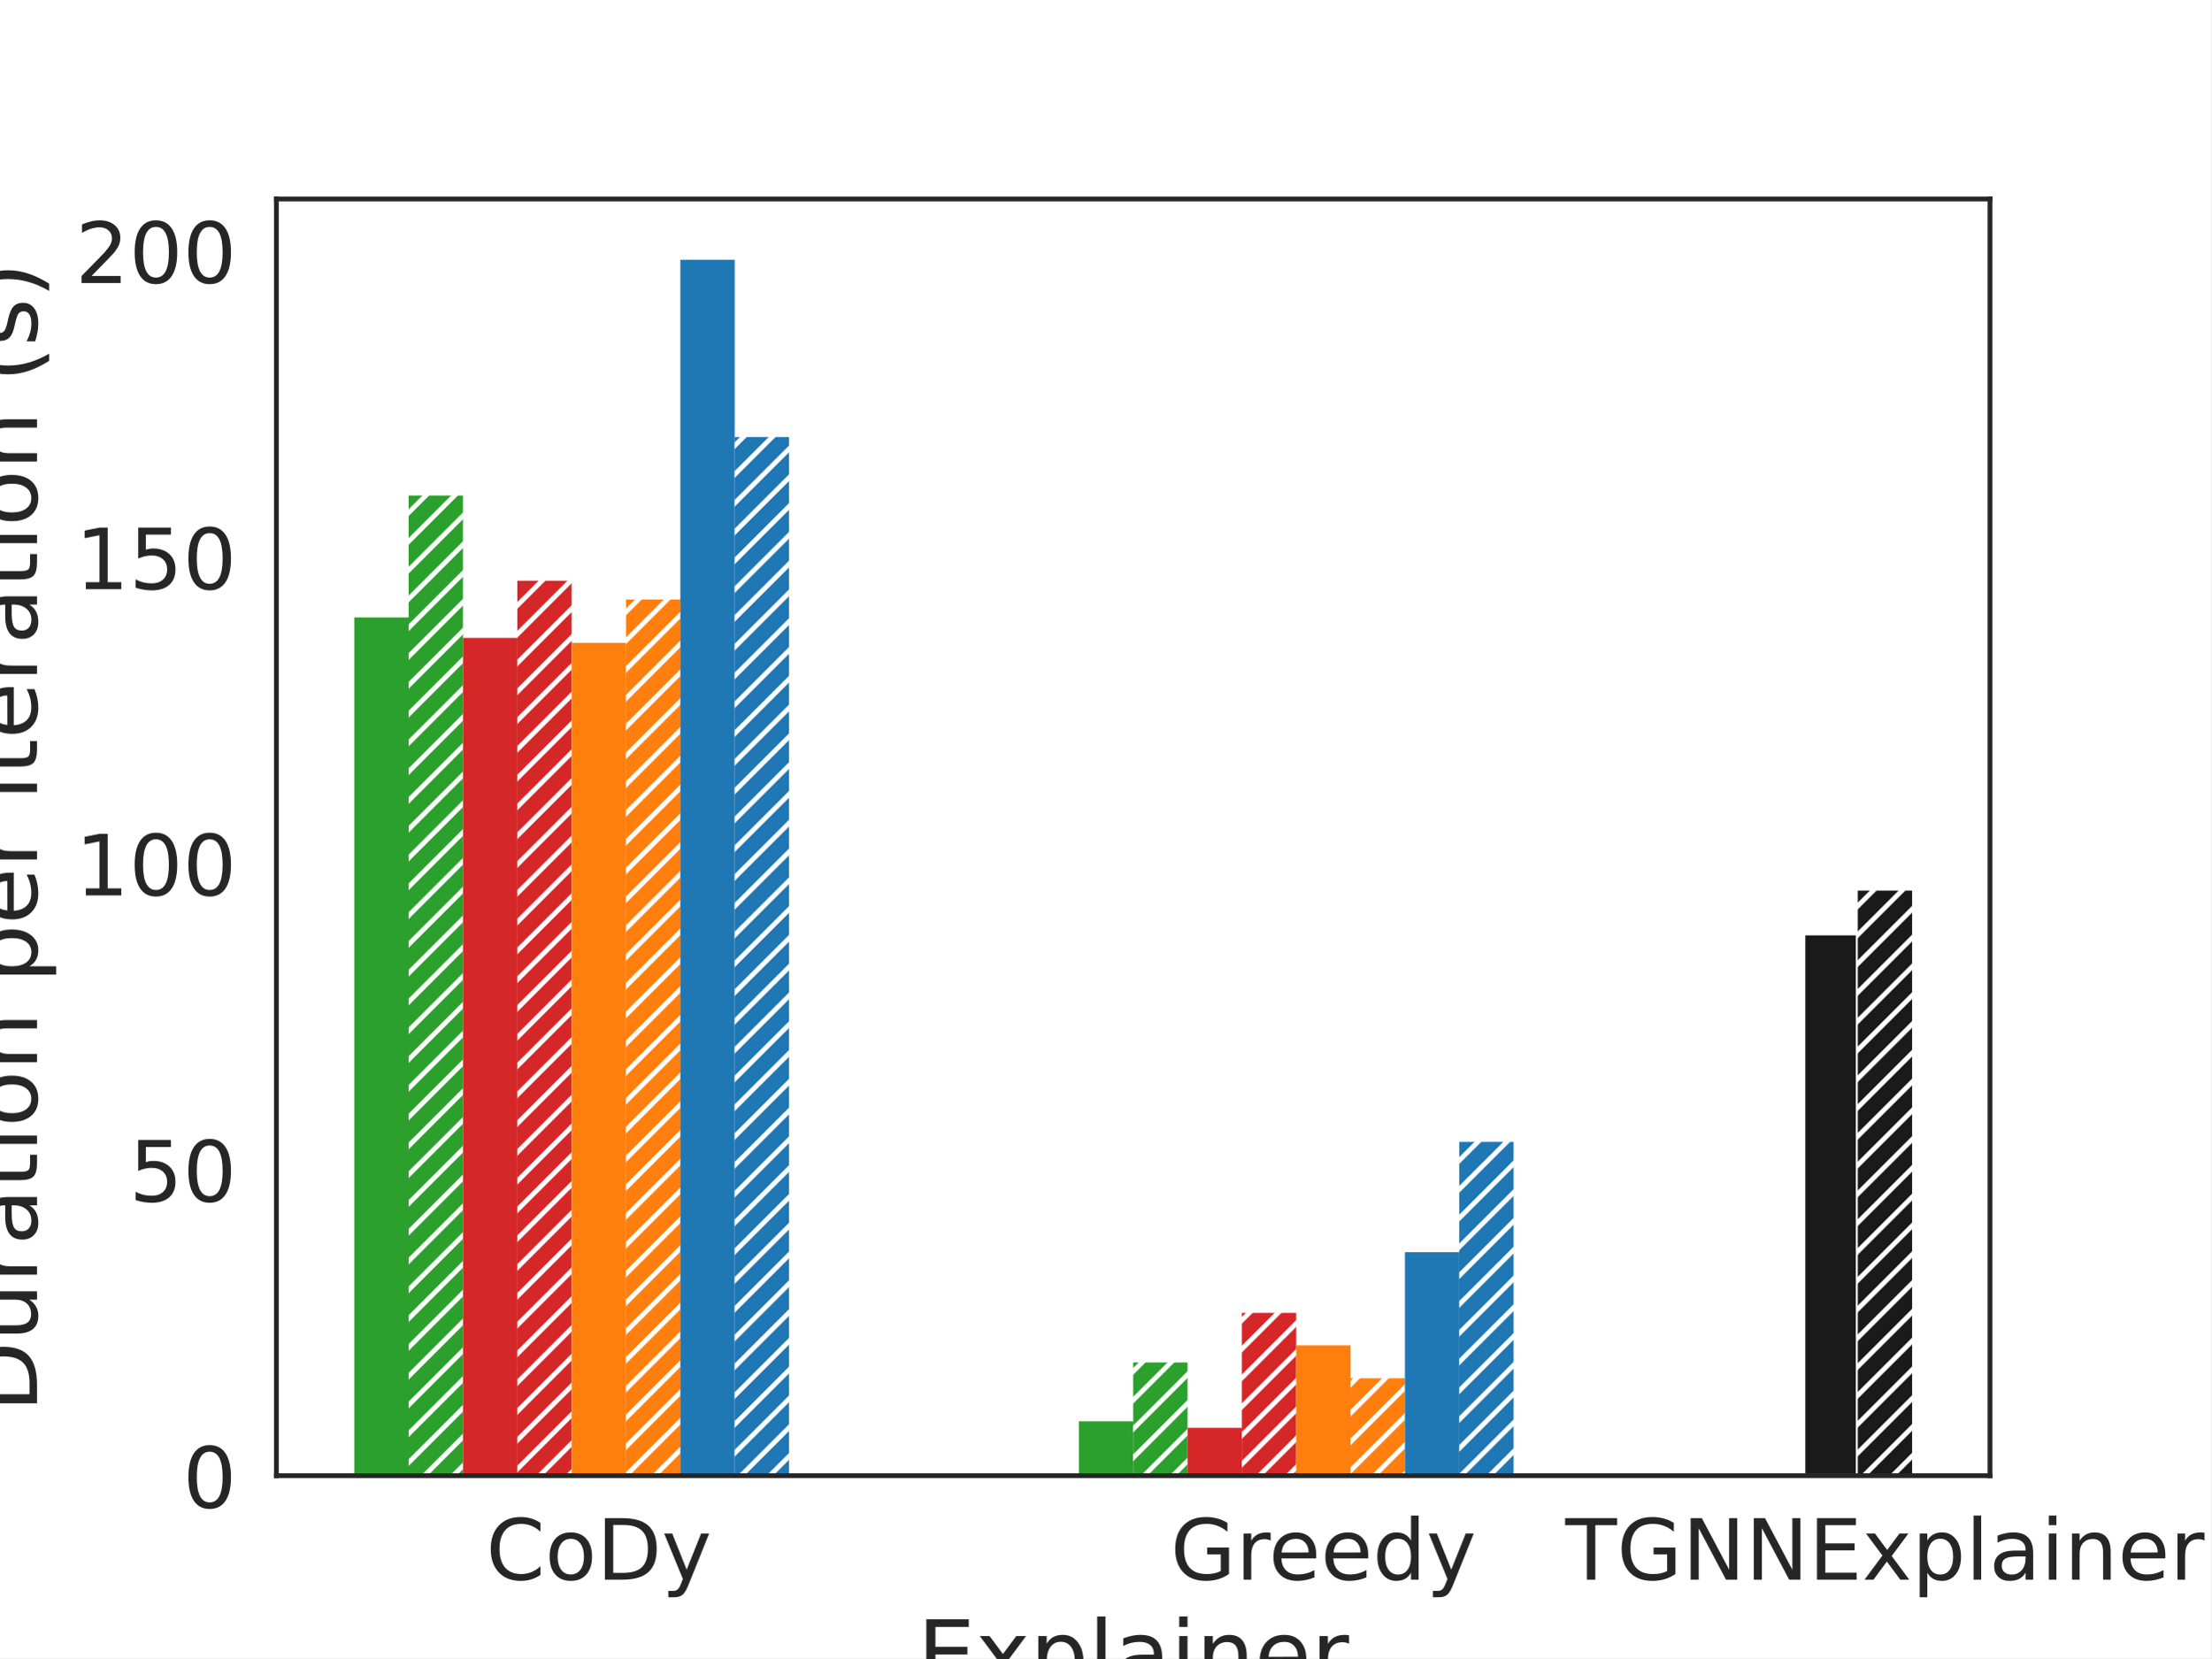
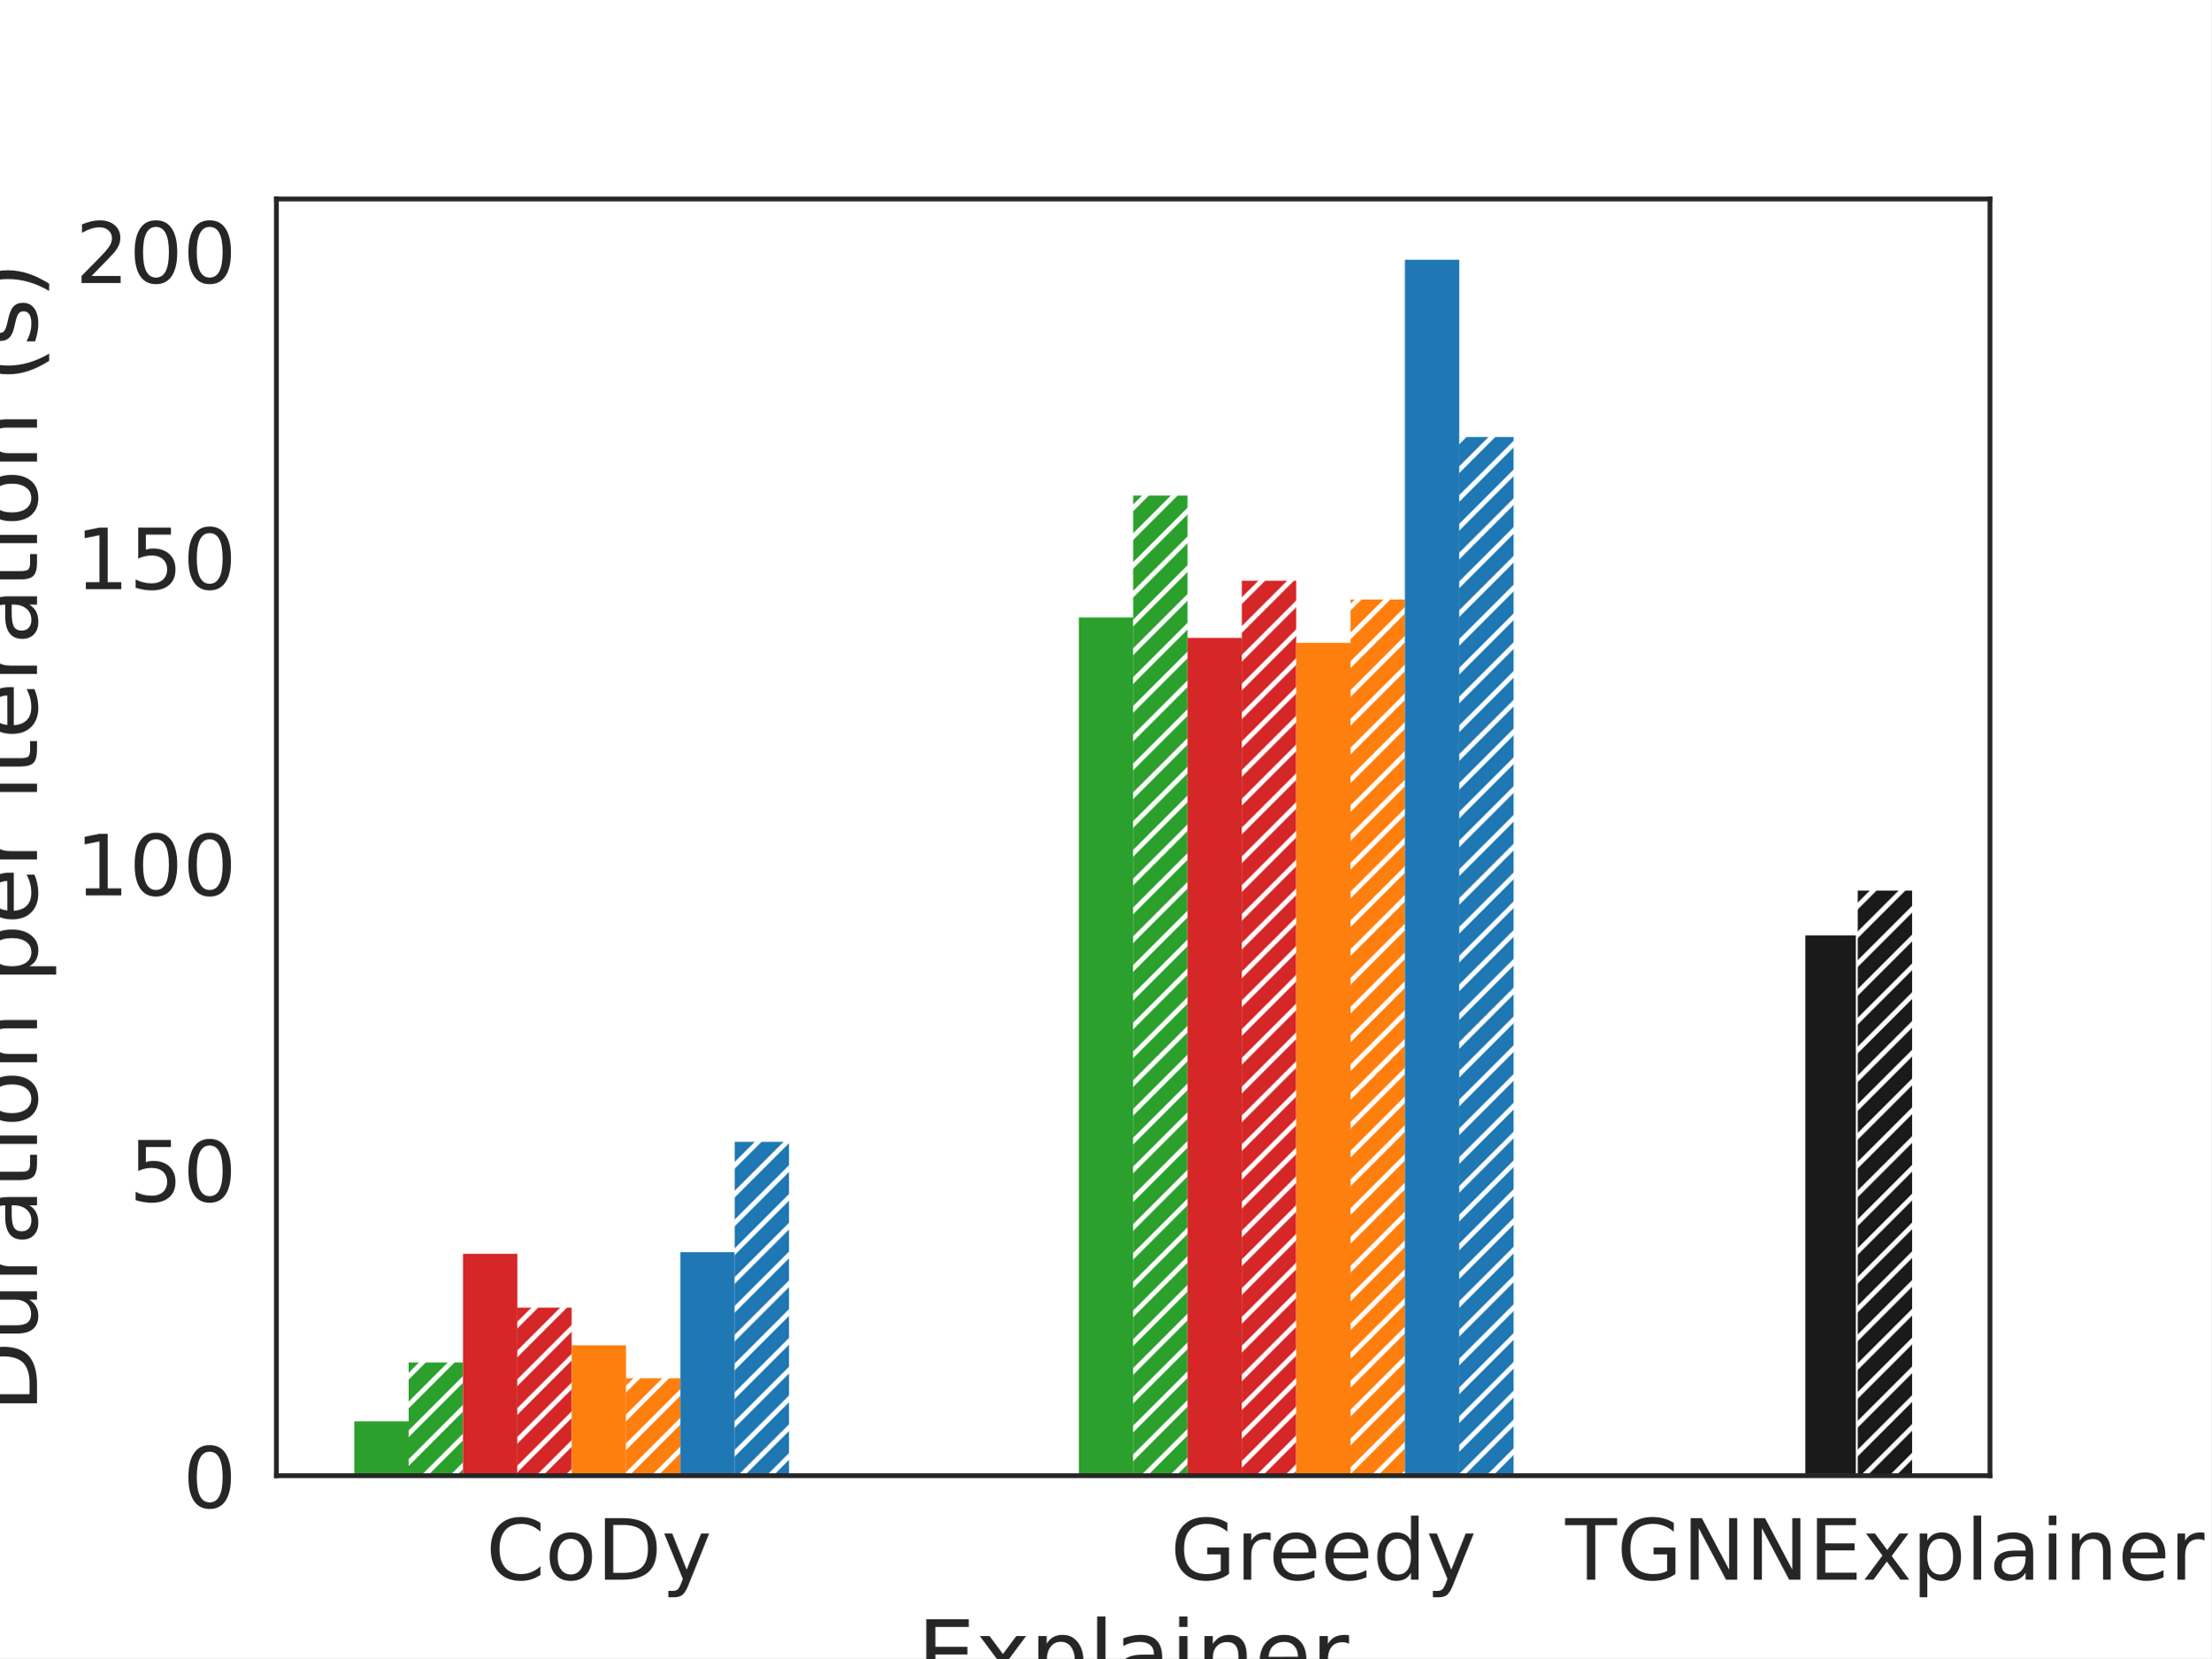
<svg xmlns="http://www.w3.org/2000/svg" xmlns:xlink="http://www.w3.org/1999/xlink" width="460.8pt" height="345.6pt" viewBox="0 0 460.8 345.6" version="1.1">
  <defs>
    <style type="text/css">*{stroke-linejoin: round; stroke-linecap: butt}</style>
  </defs>
  <g id="figure_1">
    <g id="patch_1">
      <path d="M 0 345.6  L 460.8 345.6  L 460.8 0  L 0 0  z " style="fill: #ffffff" />
    </g>
    <g id="axes_1">
      <g id="patch_2">
        <path d="M 57.6 307.584  L 414.72 307.584  L 414.72 41.472  L 57.6 41.472  z " style="fill: #ffffff" />
      </g>
      <g id="matplotlib.axis_1">
        <g id="xtick_1">
          <g id="text_1">
            <g style="fill: #262626" transform="translate(101.2821 329.2572)scale(0.176 -0.176)">
              <defs>
                <path id="DejaVuSans-43" d="M 4122 4306  L 4122 3641  Q 3803 3938 3442 4084  Q 3081 4231 2675 4231  Q 1875 4231 1450 3742  Q 1025 3253 1025 2328  Q 1025 1406 1450 917  Q 1875 428 2675 428  Q 3081 428 3442 575  Q 3803 722 4122 1019  L 4122 359  Q 3791 134 3420 21  Q 3050 -91 2638 -91  Q 1578 -91 968 557  Q 359 1206 359 2328  Q 359 3453 968 4101  Q 1578 4750 2638 4750  Q 3056 4750 3426 4639  Q 3797 4528 4122 4306  z " transform="scale(0.015625)" />
                <path id="DejaVuSans-6f" d="M 1959 3097  Q 1497 3097 1228 2736  Q 959 2375 959 1747  Q 959 1119 1226 758  Q 1494 397 1959 397  Q 2419 397 2687 759  Q 2956 1122 2956 1747  Q 2956 2369 2687 2733  Q 2419 3097 1959 3097  z M 1959 3584  Q 2709 3584 3137 3096  Q 3566 2609 3566 1747  Q 3566 888 3137 398  Q 2709 -91 1959 -91  Q 1206 -91 779 398  Q 353 888 353 1747  Q 353 2609 779 3096  Q 1206 3584 1959 3584  z " transform="scale(0.015625)" />
                <path id="DejaVuSans-44" d="M 1259 4147  L 1259 519  L 2022 519  Q 2988 519 3436 956  Q 3884 1394 3884 2338  Q 3884 3275 3436 3711  Q 2988 4147 2022 4147  L 1259 4147  z M 628 4666  L 1925 4666  Q 3281 4666 3915 4102  Q 4550 3538 4550 2338  Q 4550 1131 3912 565  Q 3275 0 1925 0  L 628 0  L 628 4666  z " transform="scale(0.015625)" />
                <path id="DejaVuSans-79" d="M 2059 -325  Q 1816 -950 1584 -1140  Q 1353 -1331 966 -1331  L 506 -1331  L 506 -850  L 844 -850  Q 1081 -850 1212 -737  Q 1344 -625 1503 -206  L 1606 56  L 191 3500  L 800 3500  L 1894 763  L 2988 3500  L 3597 3500  L 2059 -325  z " transform="scale(0.015625)" />
              </defs>
              <use xlink:href="#DejaVuSans-43" />
              <use xlink:href="#DejaVuSans-6f" x="69.824" />
              <use xlink:href="#DejaVuSans-44" x="131.006" />
              <use xlink:href="#DejaVuSans-79" x="208.008" />
            </g>
          </g>
        </g>
        <g id="xtick_2">
          <g id="text_2">
            <g style="fill: #262626" transform="translate(243.9352 329.2572)scale(0.176 -0.176)">
              <defs>
                <path id="DejaVuSans-47" d="M 3809 666  L 3809 1919  L 2778 1919  L 2778 2438  L 4434 2438  L 4434 434  Q 4069 175 3628 42  Q 3188 -91 2688 -91  Q 1594 -91 976 548  Q 359 1188 359 2328  Q 359 3472 976 4111  Q 1594 4750 2688 4750  Q 3144 4750 3555 4637  Q 3966 4525 4313 4306  L 4313 3634  Q 3963 3931 3569 4081  Q 3175 4231 2741 4231  Q 1884 4231 1454 3753  Q 1025 3275 1025 2328  Q 1025 1384 1454 906  Q 1884 428 2741 428  Q 3075 428 3337 486  Q 3600 544 3809 666  z " transform="scale(0.015625)" />
                <path id="DejaVuSans-72" d="M 2631 2963  Q 2534 3019 2420 3045  Q 2306 3072 2169 3072  Q 1681 3072 1420 2755  Q 1159 2438 1159 1844  L 1159 0  L 581 0  L 581 3500  L 1159 3500  L 1159 2956  Q 1341 3275 1631 3429  Q 1922 3584 2338 3584  Q 2397 3584 2469 3576  Q 2541 3569 2628 3553  L 2631 2963  z " transform="scale(0.015625)" />
                <path id="DejaVuSans-65" d="M 3597 1894  L 3597 1613  L 953 1613  Q 991 1019 1311 708  Q 1631 397 2203 397  Q 2534 397 2845 478  Q 3156 559 3463 722  L 3463 178  Q 3153 47 2828 -22  Q 2503 -91 2169 -91  Q 1331 -91 842 396  Q 353 884 353 1716  Q 353 2575 817 3079  Q 1281 3584 2069 3584  Q 2775 3584 3186 3129  Q 3597 2675 3597 1894  z M 3022 2063  Q 3016 2534 2758 2815  Q 2500 3097 2075 3097  Q 1594 3097 1305 2825  Q 1016 2553 972 2059  L 3022 2063  z " transform="scale(0.015625)" />
                <path id="DejaVuSans-64" d="M 2906 2969  L 2906 4863  L 3481 4863  L 3481 0  L 2906 0  L 2906 525  Q 2725 213 2448 61  Q 2172 -91 1784 -91  Q 1150 -91 751 415  Q 353 922 353 1747  Q 353 2572 751 3078  Q 1150 3584 1784 3584  Q 2172 3584 2448 3432  Q 2725 3281 2906 2969  z M 947 1747  Q 947 1113 1208 752  Q 1469 391 1925 391  Q 2381 391 2643 752  Q 2906 1113 2906 1747  Q 2906 2381 2643 2742  Q 2381 3103 1925 3103  Q 1469 3103 1208 2742  Q 947 2381 947 1747  z " transform="scale(0.015625)" />
              </defs>
              <use xlink:href="#DejaVuSans-47" />
              <use xlink:href="#DejaVuSans-72" x="77.49" />
              <use xlink:href="#DejaVuSans-65" x="116.354" />
              <use xlink:href="#DejaVuSans-65" x="177.877" />
              <use xlink:href="#DejaVuSans-64" x="239.4" />
              <use xlink:href="#DejaVuSans-79" x="302.877" />
            </g>
          </g>
        </g>
        <g id="xtick_3">
          <g id="text_3">
            <g style="fill: #262626" transform="translate(326.2169 329.2572)scale(0.176 -0.176)">
              <defs>
                <path id="DejaVuSans-54" d="M -19 4666  L 3928 4666  L 3928 4134  L 2272 4134  L 2272 0  L 1638 0  L 1638 4134  L -19 4134  L -19 4666  z " transform="scale(0.015625)" />
                <path id="DejaVuSans-4e" d="M 628 4666  L 1478 4666  L 3547 763  L 3547 4666  L 4159 4666  L 4159 0  L 3309 0  L 1241 3903  L 1241 0  L 628 0  L 628 4666  z " transform="scale(0.015625)" />
                <path id="DejaVuSans-45" d="M 628 4666  L 3578 4666  L 3578 4134  L 1259 4134  L 1259 2753  L 3481 2753  L 3481 2222  L 1259 2222  L 1259 531  L 3634 531  L 3634 0  L 628 0  L 628 4666  z " transform="scale(0.015625)" />
                <path id="DejaVuSans-78" d="M 3513 3500  L 2247 1797  L 3578 0  L 2900 0  L 1881 1375  L 863 0  L 184 0  L 1544 1831  L 300 3500  L 978 3500  L 1906 2253  L 2834 3500  L 3513 3500  z " transform="scale(0.015625)" />
                <path id="DejaVuSans-70" d="M 1159 525  L 1159 -1331  L 581 -1331  L 581 3500  L 1159 3500  L 1159 2969  Q 1341 3281 1617 3432  Q 1894 3584 2278 3584  Q 2916 3584 3314 3078  Q 3713 2572 3713 1747  Q 3713 922 3314 415  Q 2916 -91 2278 -91  Q 1894 -91 1617 61  Q 1341 213 1159 525  z M 3116 1747  Q 3116 2381 2855 2742  Q 2594 3103 2138 3103  Q 1681 3103 1420 2742  Q 1159 2381 1159 1747  Q 1159 1113 1420 752  Q 1681 391 2138 391  Q 2594 391 2855 752  Q 3116 1113 3116 1747  z " transform="scale(0.015625)" />
                <path id="DejaVuSans-6c" d="M 603 4863  L 1178 4863  L 1178 0  L 603 0  L 603 4863  z " transform="scale(0.015625)" />
                <path id="DejaVuSans-61" d="M 2194 1759  Q 1497 1759 1228 1600  Q 959 1441 959 1056  Q 959 750 1161 570  Q 1363 391 1709 391  Q 2188 391 2477 730  Q 2766 1069 2766 1631  L 2766 1759  L 2194 1759  z M 3341 1997  L 3341 0  L 2766 0  L 2766 531  Q 2569 213 2275 61  Q 1981 -91 1556 -91  Q 1019 -91 701 211  Q 384 513 384 1019  Q 384 1609 779 1909  Q 1175 2209 1959 2209  L 2766 2209  L 2766 2266  Q 2766 2663 2505 2880  Q 2244 3097 1772 3097  Q 1472 3097 1187 3025  Q 903 2953 641 2809  L 641 3341  Q 956 3463 1253 3523  Q 1550 3584 1831 3584  Q 2591 3584 2966 3190  Q 3341 2797 3341 1997  z " transform="scale(0.015625)" />
                <path id="DejaVuSans-69" d="M 603 3500  L 1178 3500  L 1178 0  L 603 0  L 603 3500  z M 603 4863  L 1178 4863  L 1178 4134  L 603 4134  L 603 4863  z " transform="scale(0.015625)" />
                <path id="DejaVuSans-6e" d="M 3513 2113  L 3513 0  L 2938 0  L 2938 2094  Q 2938 2591 2744 2837  Q 2550 3084 2163 3084  Q 1697 3084 1428 2787  Q 1159 2491 1159 1978  L 1159 0  L 581 0  L 581 3500  L 1159 3500  L 1159 2956  Q 1366 3272 1645 3428  Q 1925 3584 2291 3584  Q 2894 3584 3203 3211  Q 3513 2838 3513 2113  z " transform="scale(0.015625)" />
              </defs>
              <use xlink:href="#DejaVuSans-54" />
              <use xlink:href="#DejaVuSans-47" x="61.084" />
              <use xlink:href="#DejaVuSans-4e" x="138.574" />
              <use xlink:href="#DejaVuSans-4e" x="213.379" />
              <use xlink:href="#DejaVuSans-45" x="288.184" />
              <use xlink:href="#DejaVuSans-78" x="351.367" />
              <use xlink:href="#DejaVuSans-70" x="410.547" />
              <use xlink:href="#DejaVuSans-6c" x="474.023" />
              <use xlink:href="#DejaVuSans-61" x="501.807" />
              <use xlink:href="#DejaVuSans-69" x="563.086" />
              <use xlink:href="#DejaVuSans-6e" x="590.869" />
              <use xlink:href="#DejaVuSans-65" x="654.248" />
              <use xlink:href="#DejaVuSans-72" x="715.771" />
            </g>
          </g>
        </g>
        <g id="text_4">
          <g style="fill: #262626" transform="translate(191.163 351.5065)scale(0.192 -0.192)">
            <use xlink:href="#DejaVuSans-45" />
            <use xlink:href="#DejaVuSans-78" x="63.184" />
            <use xlink:href="#DejaVuSans-70" x="122.363" />
            <use xlink:href="#DejaVuSans-6c" x="185.84" />
            <use xlink:href="#DejaVuSans-61" x="213.623" />
            <use xlink:href="#DejaVuSans-69" x="274.902" />
            <use xlink:href="#DejaVuSans-6e" x="302.686" />
            <use xlink:href="#DejaVuSans-65" x="366.064" />
            <use xlink:href="#DejaVuSans-72" x="427.588" />
          </g>
        </g>
      </g>
      <g id="matplotlib.axis_2">
        <g id="ytick_1">
          <g id="text_5">
            <g style="fill: #262626" transform="translate(38.102 314.2706)scale(0.176 -0.176)">
              <defs>
                <path id="DejaVuSans-30" d="M 2034 4250  Q 1547 4250 1301 3770  Q 1056 3291 1056 2328  Q 1056 1369 1301 889  Q 1547 409 2034 409  Q 2525 409 2770 889  Q 3016 1369 3016 2328  Q 3016 3291 2770 3770  Q 2525 4250 2034 4250  z M 2034 4750  Q 2819 4750 3233 4129  Q 3647 3509 3647 2328  Q 3647 1150 3233 529  Q 2819 -91 2034 -91  Q 1250 -91 836 529  Q 422 1150 422 2328  Q 422 3509 836 4129  Q 1250 4750 2034 4750  z " transform="scale(0.015625)" />
              </defs>
              <use xlink:href="#DejaVuSans-30" />
            </g>
          </g>
        </g>
        <g id="ytick_2">
          <g id="text_6">
            <g style="fill: #262626" transform="translate(26.904 250.4476)scale(0.176 -0.176)">
              <defs>
                <path id="DejaVuSans-35" d="M 691 4666  L 3169 4666  L 3169 4134  L 1269 4134  L 1269 2991  Q 1406 3038 1543 3061  Q 1681 3084 1819 3084  Q 2600 3084 3056 2656  Q 3513 2228 3513 1497  Q 3513 744 3044 326  Q 2575 -91 1722 -91  Q 1428 -91 1123 -41  Q 819 9 494 109  L 494 744  Q 775 591 1075 516  Q 1375 441 1709 441  Q 2250 441 2565 725  Q 2881 1009 2881 1497  Q 2881 1984 2565 2268  Q 2250 2553 1709 2553  Q 1456 2553 1204 2497  Q 953 2441 691 2322  L 691 4666  z " transform="scale(0.015625)" />
              </defs>
              <use xlink:href="#DejaVuSans-35" />
              <use xlink:href="#DejaVuSans-30" x="63.623" />
            </g>
          </g>
        </g>
        <g id="ytick_3">
          <g id="text_7">
            <g style="fill: #262626" transform="translate(15.706 186.6245)scale(0.176 -0.176)">
              <defs>
                <path id="DejaVuSans-31" d="M 794 531  L 1825 531  L 1825 4091  L 703 3866  L 703 4441  L 1819 4666  L 2450 4666  L 2450 531  L 3481 531  L 3481 0  L 794 0  L 794 531  z " transform="scale(0.015625)" />
              </defs>
              <use xlink:href="#DejaVuSans-31" />
              <use xlink:href="#DejaVuSans-30" x="63.623" />
              <use xlink:href="#DejaVuSans-30" x="127.246" />
            </g>
          </g>
        </g>
        <g id="ytick_4">
          <g id="text_8">
            <g style="fill: #262626" transform="translate(15.706 122.8015)scale(0.176 -0.176)">
              <use xlink:href="#DejaVuSans-31" />
              <use xlink:href="#DejaVuSans-35" x="63.623" />
              <use xlink:href="#DejaVuSans-30" x="127.246" />
            </g>
          </g>
        </g>
        <g id="ytick_5">
          <g id="text_9">
            <g style="fill: #262626" transform="translate(15.706 58.97842)scale(0.176 -0.176)">
              <defs>
                <path id="DejaVuSans-32" d="M 1228 531  L 3431 531  L 3431 0  L 469 0  L 469 531  Q 828 903 1448 1529  Q 2069 2156 2228 2338  Q 2531 2678 2651 2914  Q 2772 3150 2772 3378  Q 2772 3750 2511 3984  Q 2250 4219 1831 4219  Q 1534 4219 1204 4116  Q 875 4013 500 3803  L 500 4441  Q 881 4594 1212 4672  Q 1544 4750 1819 4750  Q 2544 4750 2975 4387  Q 3406 4025 3406 3419  Q 3406 3131 3298 2873  Q 3191 2616 2906 2266  Q 2828 2175 2409 1742  Q 1991 1309 1228 531  z " transform="scale(0.015625)" />
              </defs>
              <use xlink:href="#DejaVuSans-32" />
              <use xlink:href="#DejaVuSans-30" x="63.623" />
              <use xlink:href="#DejaVuSans-30" x="127.246" />
            </g>
          </g>
        </g>
        <g id="text_10">
          <g style="fill: #262626" transform="translate(7.713 294.3705)rotate(-90)scale(0.192 -0.192)">
            <defs>
              <path id="DejaVuSans-75" d="M 544 1381  L 544 3500  L 1119 3500  L 1119 1403  Q 1119 906 1312 657  Q 1506 409 1894 409  Q 2359 409 2629 706  Q 2900 1003 2900 1516  L 2900 3500  L 3475 3500  L 3475 0  L 2900 0  L 2900 538  Q 2691 219 2414 64  Q 2138 -91 1772 -91  Q 1169 -91 856 284  Q 544 659 544 1381  z M 1991 3584  L 1991 3584  z " transform="scale(0.015625)" />
              <path id="DejaVuSans-74" d="M 1172 4494  L 1172 3500  L 2356 3500  L 2356 3053  L 1172 3053  L 1172 1153  Q 1172 725 1289 603  Q 1406 481 1766 481  L 2356 481  L 2356 0  L 1766 0  Q 1100 0 847 248  Q 594 497 594 1153  L 594 3053  L 172 3053  L 172 3500  L 594 3500  L 594 4494  L 1172 4494  z " transform="scale(0.015625)" />
              <path id="DejaVuSans-20" transform="scale(0.015625)" />
              <path id="DejaVuSans-28" d="M 1984 4856  Q 1566 4138 1362 3434  Q 1159 2731 1159 2009  Q 1159 1288 1364 580  Q 1569 -128 1984 -844  L 1484 -844  Q 1016 -109 783 600  Q 550 1309 550 2009  Q 550 2706 781 3412  Q 1013 4119 1484 4856  L 1984 4856  z " transform="scale(0.015625)" />
              <path id="DejaVuSans-73" d="M 2834 3397  L 2834 2853  Q 2591 2978 2328 3040  Q 2066 3103 1784 3103  Q 1356 3103 1142 2972  Q 928 2841 928 2578  Q 928 2378 1081 2264  Q 1234 2150 1697 2047  L 1894 2003  Q 2506 1872 2764 1633  Q 3022 1394 3022 966  Q 3022 478 2636 193  Q 2250 -91 1575 -91  Q 1294 -91 989 -36  Q 684 19 347 128  L 347 722  Q 666 556 975 473  Q 1284 391 1588 391  Q 1994 391 2212 530  Q 2431 669 2431 922  Q 2431 1156 2273 1281  Q 2116 1406 1581 1522  L 1381 1569  Q 847 1681 609 1914  Q 372 2147 372 2553  Q 372 3047 722 3315  Q 1072 3584 1716 3584  Q 2034 3584 2315 3537  Q 2597 3491 2834 3397  z " transform="scale(0.015625)" />
              <path id="DejaVuSans-29" d="M 513 4856  L 1013 4856  Q 1481 4119 1714 3412  Q 1947 2706 1947 2009  Q 1947 1309 1714 600  Q 1481 -109 1013 -844  L 513 -844  Q 928 -128 1133 580  Q 1338 1288 1338 2009  Q 1338 2731 1133 3434  Q 928 4138 513 4856  z " transform="scale(0.015625)" />
            </defs>
            <use xlink:href="#DejaVuSans-44" />
            <use xlink:href="#DejaVuSans-75" x="77.002" />
            <use xlink:href="#DejaVuSans-72" x="140.381" />
            <use xlink:href="#DejaVuSans-61" x="181.494" />
            <use xlink:href="#DejaVuSans-74" x="242.773" />
            <use xlink:href="#DejaVuSans-69" x="281.982" />
            <use xlink:href="#DejaVuSans-6f" x="309.766" />
            <use xlink:href="#DejaVuSans-6e" x="370.947" />
            <use xlink:href="#DejaVuSans-20" x="434.326" />
            <use xlink:href="#DejaVuSans-70" x="466.113" />
            <use xlink:href="#DejaVuSans-65" x="529.59" />
            <use xlink:href="#DejaVuSans-72" x="591.113" />
            <use xlink:href="#DejaVuSans-20" x="632.227" />
            <use xlink:href="#DejaVuSans-69" x="664.014" />
            <use xlink:href="#DejaVuSans-74" x="691.797" />
            <use xlink:href="#DejaVuSans-65" x="731.006" />
            <use xlink:href="#DejaVuSans-72" x="792.529" />
            <use xlink:href="#DejaVuSans-61" x="833.643" />
            <use xlink:href="#DejaVuSans-74" x="894.922" />
            <use xlink:href="#DejaVuSans-69" x="934.131" />
            <use xlink:href="#DejaVuSans-6f" x="961.914" />
            <use xlink:href="#DejaVuSans-6e" x="1023.096" />
            <use xlink:href="#DejaVuSans-20" x="1086.475" />
            <use xlink:href="#DejaVuSans-28" x="1118.262" />
            <use xlink:href="#DejaVuSans-73" x="1157.275" />
            <use xlink:href="#DejaVuSans-29" x="1209.375" />
          </g>
        </g>
      </g>
      <g id="patch_3">
-         <path d="M 73.833 307.584  L 85.158 307.584  L 85.158 128.686  L 73.833 128.686  z " clip-path="url(#pdda512b16e)" style="fill: #2ca02c" />
+         <path d="M 73.833 307.584  L 85.158 307.584  L 85.158 296.257  L 73.833 296.257  z " clip-path="url(#pc39a9b9e49)" style="fill: #2ca02c" />
      </g>
      <g id="patch_4">
-         <path d="M 224.835 307.584  L 236.16 307.584  L 236.16 296.257  L 224.835 296.257  z " clip-path="url(#pdda512b16e)" style="fill: #2ca02c" />
+         <path d="M 224.835 307.584  L 236.16 307.584  L 236.16 128.686  L 224.835 128.686  z " clip-path="url(#pc39a9b9e49)" style="fill: #2ca02c" />
      </g>
      <g id="patch_5">
-         <path d="M 85.158 307.584  L 96.483 307.584  L 96.483 103.275  L 85.158 103.275  z " clip-path="url(#pdda512b16e)" style="fill: url(#h03ada458e1)" />
+         <path d="M 85.158 307.584  L 96.483 307.584  L 96.483 283.97  L 85.158 283.97  z " clip-path="url(#pc39a9b9e49)" style="fill: url(#hb159dbfba0)" />
      </g>
      <g id="patch_6">
-         <path d="M 236.16 307.584  L 247.485 307.584  L 247.485 283.97  L 236.16 283.97  z " clip-path="url(#pdda512b16e)" style="fill: url(#h03ada458e1)" />
+         <path d="M 236.16 307.584  L 247.485 307.584  L 247.485 103.275  L 236.16 103.275  z " clip-path="url(#pc39a9b9e49)" style="fill: url(#hb159dbfba0)" />
      </g>
      <g id="patch_7">
-         <path d="M 96.483 307.584  L 107.808 307.584  L 107.808 132.962  L 96.483 132.962  z " clip-path="url(#pdda512b16e)" style="fill: #d62728" />
+         <path d="M 96.483 307.584  L 107.808 307.584  L 107.808 261.335  L 96.483 261.335  z " clip-path="url(#pc39a9b9e49)" style="fill: #d62728" />
      </g>
      <g id="patch_8">
-         <path d="M 247.485 307.584  L 258.81 307.584  L 258.81 297.6  L 247.485 297.6  z " clip-path="url(#pdda512b16e)" style="fill: #d62728" />
+         <path d="M 247.485 307.584  L 258.81 307.584  L 258.81 132.962  L 247.485 132.962  z " clip-path="url(#pc39a9b9e49)" style="fill: #d62728" />
      </g>
      <g id="patch_9">
-         <path d="M 107.808 307.584  L 119.133 307.584  L 119.133 121.04  L 107.808 121.04  z " clip-path="url(#pdda512b16e)" style="fill: url(#h38103ffdcd)" />
+         <path d="M 107.808 307.584  L 119.133 307.584  L 119.133 272.546  L 107.808 272.546  z " clip-path="url(#pc39a9b9e49)" style="fill: url(#h40610cbe55)" />
      </g>
      <g id="patch_10">
-         <path d="M 258.81 307.584  L 270.135 307.584  L 270.135 273.644  L 258.81 273.644  z " clip-path="url(#pdda512b16e)" style="fill: url(#h38103ffdcd)" />
+         <path d="M 258.81 307.584  L 270.135 307.584  L 270.135 121.04  L 258.81 121.04  z " clip-path="url(#pc39a9b9e49)" style="fill: url(#h40610cbe55)" />
      </g>
      <g id="patch_11">
-         <path d="M 119.133 307.584  L 130.459 307.584  L 130.459 133.991  L 119.133 133.991  z " clip-path="url(#pdda512b16e)" style="fill: #ff7f0e" />
+         <path d="M 119.133 307.584  L 130.459 307.584  L 130.459 280.409  L 119.133 280.409  z " clip-path="url(#pc39a9b9e49)" style="fill: #ff7f0e" />
      </g>
      <g id="patch_12">
-         <path d="M 270.135 307.584  L 281.461 307.584  L 281.461 280.409  L 270.135 280.409  z " clip-path="url(#pdda512b16e)" style="fill: #ff7f0e" />
+         <path d="M 270.135 307.584  L 281.461 307.584  L 281.461 133.991  L 270.135 133.991  z " clip-path="url(#pc39a9b9e49)" style="fill: #ff7f0e" />
      </g>
      <g id="patch_13">
-         <path d="M 130.459 307.584  L 141.784 307.584  L 141.784 124.953  L 130.459 124.953  z " clip-path="url(#pdda512b16e)" style="fill: url(#h6d1ab43dfc)" />
+         <path d="M 130.459 307.584  L 141.784 307.584  L 141.784 287.266  L 130.459 287.266  z " clip-path="url(#pc39a9b9e49)" style="fill: url(#h8597e5398c)" />
      </g>
      <g id="patch_14">
-         <path d="M 281.461 307.584  L 292.786 307.584  L 292.786 287.266  L 281.461 287.266  z " clip-path="url(#pdda512b16e)" style="fill: url(#h6d1ab43dfc)" />
+         <path d="M 281.461 307.584  L 292.786 307.584  L 292.786 124.953  L 281.461 124.953  z " clip-path="url(#pc39a9b9e49)" style="fill: url(#h8597e5398c)" />
      </g>
      <g id="patch_15">
-         <path d="M 141.784 307.584  L 153.109 307.584  L 153.109 54.144  L 141.784 54.144  z " clip-path="url(#pdda512b16e)" style="fill: #1f77b4" />
+         <path d="M 141.784 307.584  L 153.109 307.584  L 153.109 261.003  L 141.784 261.003  z " clip-path="url(#pc39a9b9e49)" style="fill: #1f77b4" />
      </g>
      <g id="patch_16">
-         <path d="M 292.786 307.584  L 304.111 307.584  L 304.111 261.003  L 292.786 261.003  z " clip-path="url(#pdda512b16e)" style="fill: #1f77b4" />
+         <path d="M 292.786 307.584  L 304.111 307.584  L 304.111 54.144  L 292.786 54.144  z " clip-path="url(#pc39a9b9e49)" style="fill: #1f77b4" />
      </g>
      <g id="patch_17">
-         <path d="M 153.109 307.584  L 164.434 307.584  L 164.434 91.089  L 153.109 91.089  z " clip-path="url(#pdda512b16e)" style="fill: url(#hccb23ac8c1)" />
+         <path d="M 153.109 307.584  L 164.434 307.584  L 164.434 238.003  L 153.109 238.003  z " clip-path="url(#pc39a9b9e49)" style="fill: url(#hd3cdcd85c5)" />
      </g>
      <g id="patch_18">
-         <path d="M 304.111 307.584  L 315.436 307.584  L 315.436 238.003  L 304.111 238.003  z " clip-path="url(#pdda512b16e)" style="fill: url(#hccb23ac8c1)" />
+         <path d="M 304.111 307.584  L 315.436 307.584  L 315.436 91.089  L 304.111 91.089  z " clip-path="url(#pc39a9b9e49)" style="fill: url(#hd3cdcd85c5)" />
      </g>
      <g id="patch_19">
-         <path d="M 375.837 307.584  L 387.162 307.584  L 387.162 194.566  L 375.837 194.566  z " clip-path="url(#pdda512b16e)" style="fill: #1a1a1a; stroke: #ffffff; stroke-width: 0.8; stroke-linejoin: miter" />
+         <path d="M 375.837 307.584  L 387.162 307.584  L 387.162 194.566  L 375.837 194.566  z " clip-path="url(#pc39a9b9e49)" style="fill: #1a1a1a; stroke: #ffffff; stroke-width: 0.8; stroke-linejoin: miter" />
      </g>
      <g id="patch_20">
-         <path d="M 387.162 307.584  L 398.487 307.584  L 398.487 185.636  L 387.162 185.636  z " clip-path="url(#pdda512b16e)" style="fill: url(#hd9fbbbb6e8)" />
+         <path d="M 387.162 307.584  L 398.487 307.584  L 398.487 185.636  L 387.162 185.636  z " clip-path="url(#pc39a9b9e49)" style="fill: url(#hd13be5a663)" />
      </g>
      <g id="patch_21">
        <path d="M 57.6 307.584  L 57.6 41.472  " style="fill: none; stroke: #262626; stroke-linejoin: miter; stroke-linecap: square" />
      </g>
      <g id="patch_22">
        <path d="M 414.72 307.584  L 414.72 41.472  " style="fill: none; stroke: #262626; stroke-linejoin: miter; stroke-linecap: square" />
      </g>
      <g id="patch_23">
        <path d="M 57.6 307.584  L 414.72 307.584  " style="fill: none; stroke: #262626; stroke-linejoin: miter; stroke-linecap: square" />
      </g>
      <g id="patch_24">
        <path d="M 57.6 41.472  L 414.72 41.472  " style="fill: none; stroke: #262626; stroke-linejoin: miter; stroke-linecap: square" />
      </g>
    </g>
  </g>
  <defs>
-     <clipPath id="pdda512b16e">
+     <clipPath id="pc39a9b9e49">
      <rect x="57.6" y="41.472" width="357.12" height="266.112" />
    </clipPath>
  </defs>
  <defs>
-     <pattern id="h03ada458e1" patternUnits="userSpaceOnUse" x="0" y="0" width="72" height="72">
+     <pattern id="hb159dbfba0" patternUnits="userSpaceOnUse" x="0" y="0" width="72" height="72">
      <rect x="0" y="0" width="73" height="73" fill="#2ca02c" />
      <path d="M -36 36  L 36 -36  M -33 39  L 39 -33  M -30 42  L 42 -30  M -27 45  L 45 -27  M -24 48  L 48 -24  M -21 51  L 51 -21  M -18 54  L 54 -18  M -15 57  L 57 -15  M -12 60  L 60 -12  M -9 63  L 63 -9  M -6 66  L 66 -6  M -3 69  L 69 -3  M 0 72  L 72 0  M 3 75  L 75 3  M 6 78  L 78 6  M 9 81  L 81 9  M 12 84  L 84 12  M 15 87  L 87 15  M 18 90  L 90 18  M 21 93  L 93 21  M 24 96  L 96 24  M 27 99  L 99 27  M 30 102  L 102 30  M 33 105  L 105 33  M 36 108  L 108 36  " style="fill: #ffffff; stroke: #ffffff; stroke-width: 1.0; stroke-linecap: butt; stroke-linejoin: miter" />
    </pattern>
-     <pattern id="h38103ffdcd" patternUnits="userSpaceOnUse" x="0" y="0" width="72" height="72">
+     <pattern id="h40610cbe55" patternUnits="userSpaceOnUse" x="0" y="0" width="72" height="72">
      <rect x="0" y="0" width="73" height="73" fill="#d62728" />
      <path d="M -36 36  L 36 -36  M -33 39  L 39 -33  M -30 42  L 42 -30  M -27 45  L 45 -27  M -24 48  L 48 -24  M -21 51  L 51 -21  M -18 54  L 54 -18  M -15 57  L 57 -15  M -12 60  L 60 -12  M -9 63  L 63 -9  M -6 66  L 66 -6  M -3 69  L 69 -3  M 0 72  L 72 0  M 3 75  L 75 3  M 6 78  L 78 6  M 9 81  L 81 9  M 12 84  L 84 12  M 15 87  L 87 15  M 18 90  L 90 18  M 21 93  L 93 21  M 24 96  L 96 24  M 27 99  L 99 27  M 30 102  L 102 30  M 33 105  L 105 33  M 36 108  L 108 36  " style="fill: #ffffff; stroke: #ffffff; stroke-width: 1.0; stroke-linecap: butt; stroke-linejoin: miter" />
    </pattern>
-     <pattern id="h6d1ab43dfc" patternUnits="userSpaceOnUse" x="0" y="0" width="72" height="72">
+     <pattern id="h8597e5398c" patternUnits="userSpaceOnUse" x="0" y="0" width="72" height="72">
      <rect x="0" y="0" width="73" height="73" fill="#ff7f0e" />
      <path d="M -36 36  L 36 -36  M -33 39  L 39 -33  M -30 42  L 42 -30  M -27 45  L 45 -27  M -24 48  L 48 -24  M -21 51  L 51 -21  M -18 54  L 54 -18  M -15 57  L 57 -15  M -12 60  L 60 -12  M -9 63  L 63 -9  M -6 66  L 66 -6  M -3 69  L 69 -3  M 0 72  L 72 0  M 3 75  L 75 3  M 6 78  L 78 6  M 9 81  L 81 9  M 12 84  L 84 12  M 15 87  L 87 15  M 18 90  L 90 18  M 21 93  L 93 21  M 24 96  L 96 24  M 27 99  L 99 27  M 30 102  L 102 30  M 33 105  L 105 33  M 36 108  L 108 36  " style="fill: #ffffff; stroke: #ffffff; stroke-width: 1.0; stroke-linecap: butt; stroke-linejoin: miter" />
    </pattern>
-     <pattern id="hccb23ac8c1" patternUnits="userSpaceOnUse" x="0" y="0" width="72" height="72">
+     <pattern id="hd3cdcd85c5" patternUnits="userSpaceOnUse" x="0" y="0" width="72" height="72">
      <rect x="0" y="0" width="73" height="73" fill="#1f77b4" />
      <path d="M -36 36  L 36 -36  M -33 39  L 39 -33  M -30 42  L 42 -30  M -27 45  L 45 -27  M -24 48  L 48 -24  M -21 51  L 51 -21  M -18 54  L 54 -18  M -15 57  L 57 -15  M -12 60  L 60 -12  M -9 63  L 63 -9  M -6 66  L 66 -6  M -3 69  L 69 -3  M 0 72  L 72 0  M 3 75  L 75 3  M 6 78  L 78 6  M 9 81  L 81 9  M 12 84  L 84 12  M 15 87  L 87 15  M 18 90  L 90 18  M 21 93  L 93 21  M 24 96  L 96 24  M 27 99  L 99 27  M 30 102  L 102 30  M 33 105  L 105 33  M 36 108  L 108 36  " style="fill: #ffffff; stroke: #ffffff; stroke-width: 1.0; stroke-linecap: butt; stroke-linejoin: miter" />
    </pattern>
-     <pattern id="hd9fbbbb6e8" patternUnits="userSpaceOnUse" x="0" y="0" width="72" height="72">
+     <pattern id="hd13be5a663" patternUnits="userSpaceOnUse" x="0" y="0" width="72" height="72">
      <rect x="0" y="0" width="73" height="73" fill="#1a1a1a" />
      <path d="M -36 36  L 36 -36  M -33 39  L 39 -33  M -30 42  L 42 -30  M -27 45  L 45 -27  M -24 48  L 48 -24  M -21 51  L 51 -21  M -18 54  L 54 -18  M -15 57  L 57 -15  M -12 60  L 60 -12  M -9 63  L 63 -9  M -6 66  L 66 -6  M -3 69  L 69 -3  M 0 72  L 72 0  M 3 75  L 75 3  M 6 78  L 78 6  M 9 81  L 81 9  M 12 84  L 84 12  M 15 87  L 87 15  M 18 90  L 90 18  M 21 93  L 93 21  M 24 96  L 96 24  M 27 99  L 99 27  M 30 102  L 102 30  M 33 105  L 105 33  M 36 108  L 108 36  " style="fill: #ffffff; stroke: #ffffff; stroke-width: 1.0; stroke-linecap: butt; stroke-linejoin: miter" />
    </pattern>
  </defs>
</svg>
